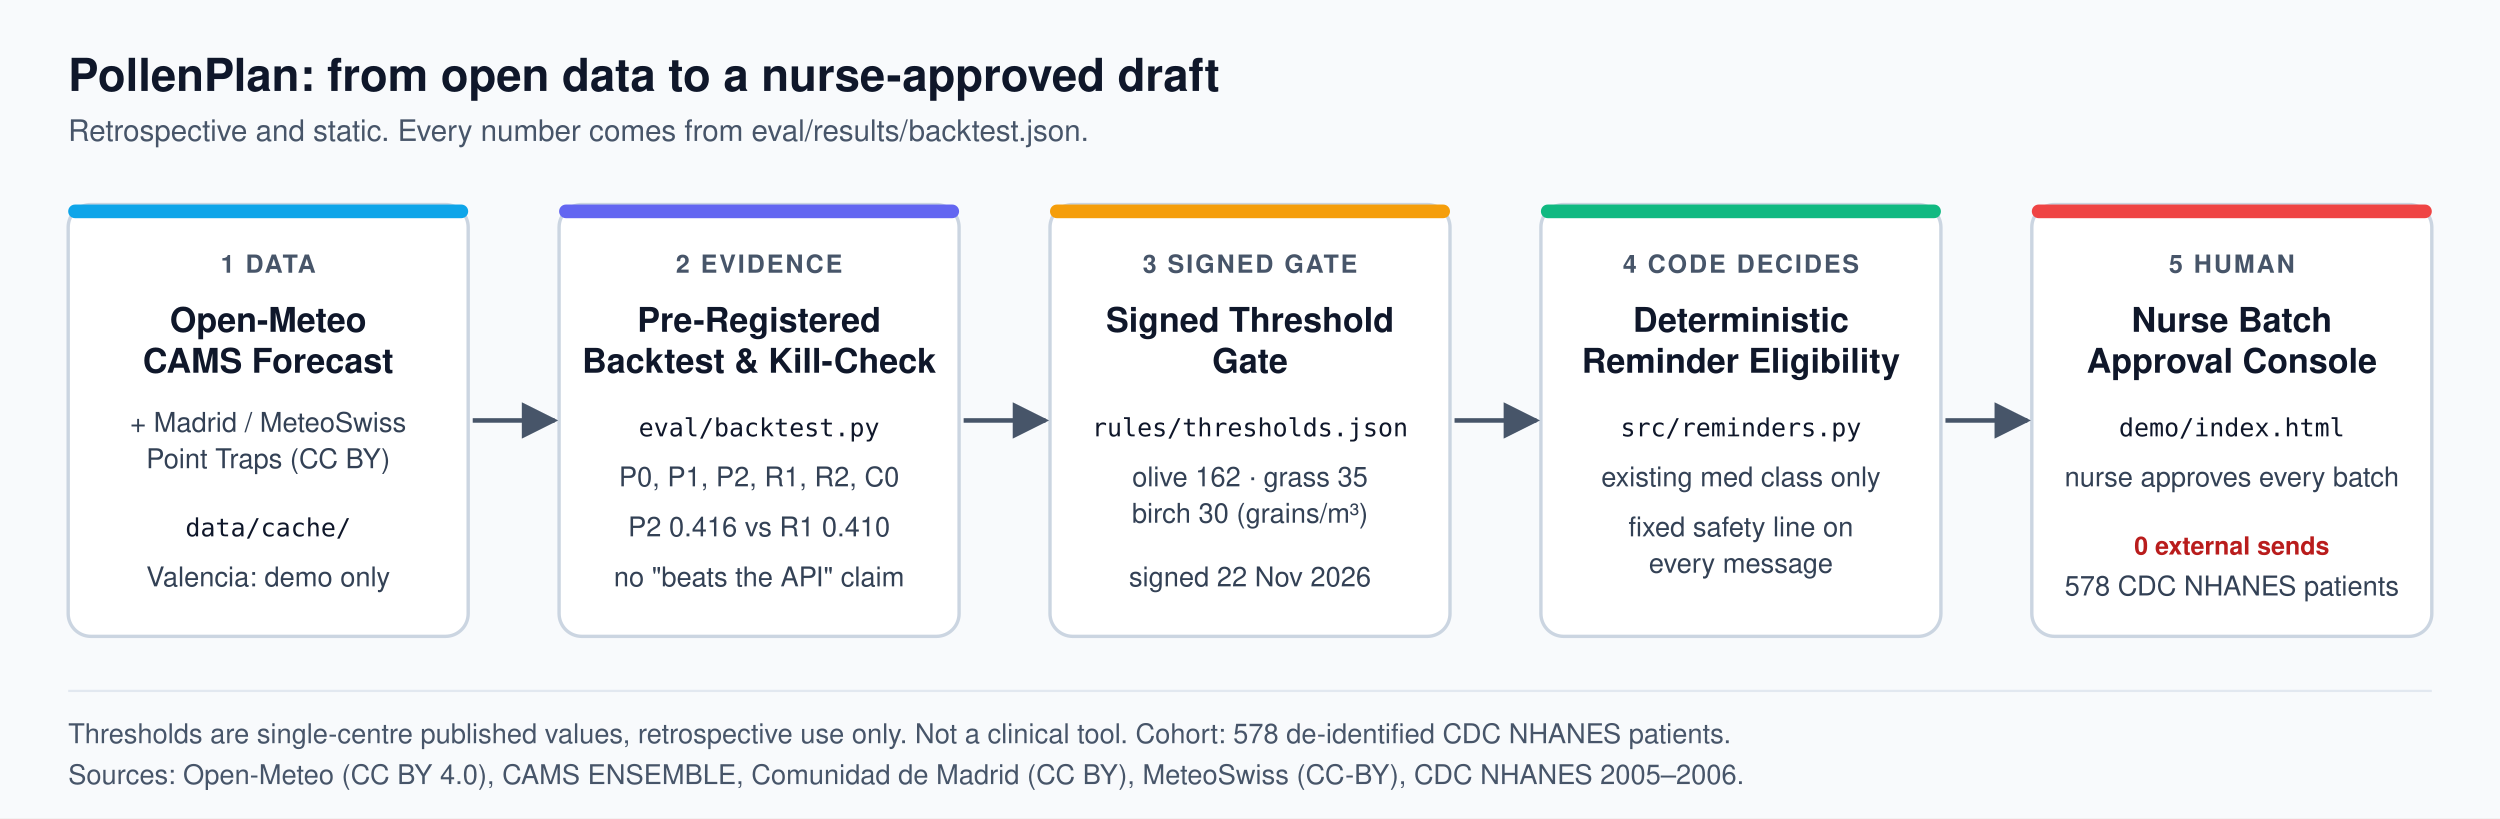
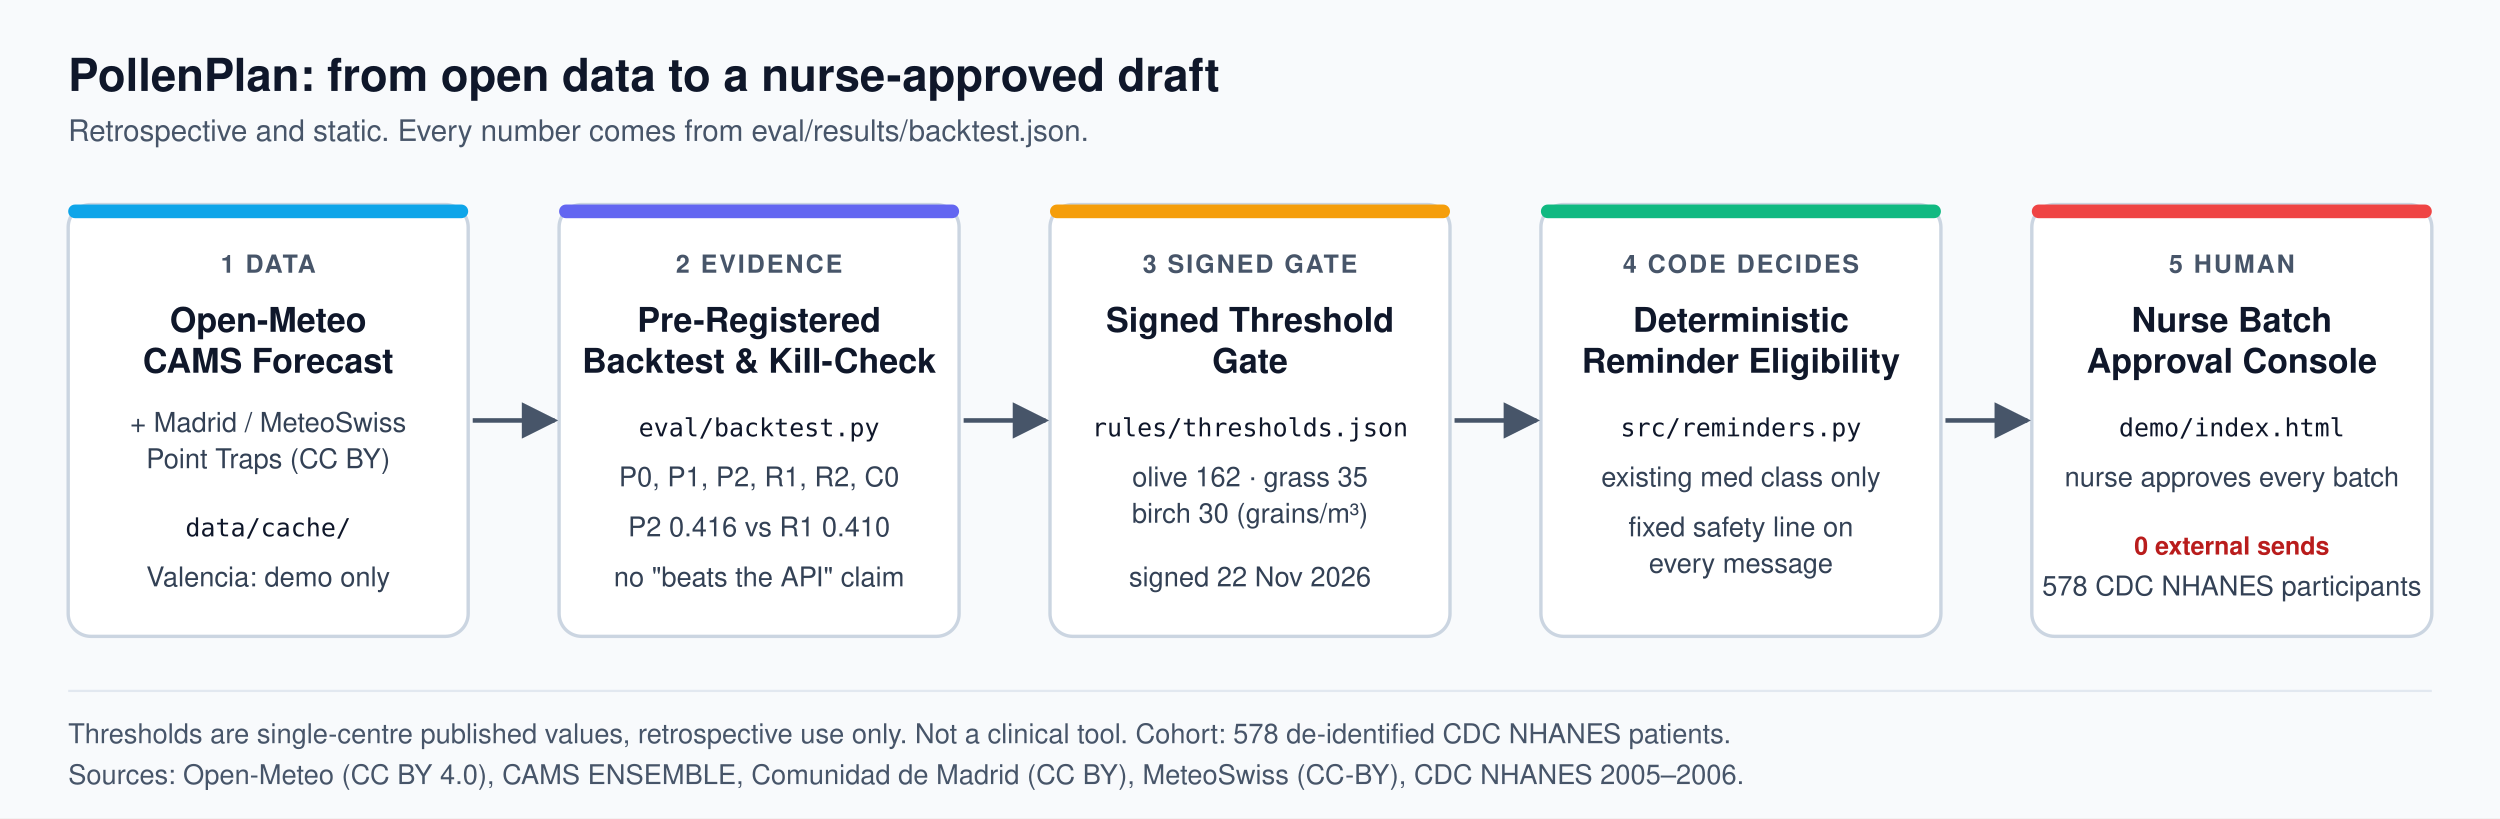
<svg xmlns="http://www.w3.org/2000/svg" width="1100" height="360" viewBox="0 0 1100 360" role="img" aria-labelledby="flow-title flow-desc">
  <defs>
    <marker id="arrow" viewBox="0 0 10 10" refX="9" refY="5" markerWidth="8" markerHeight="8" orient="auto-start-reverse">
      <path d="M0,0 L10,5 L0,10 z" fill="#475569" />
    </marker>
    <style>
      text { font-family: -apple-system, BlinkMacSystemFont, "Segoe UI", Helvetica, Arial, sans-serif; fill: #0f172a; }
      .mono { font-family: ui-monospace, SFMono-Regular, Menlo, Consolas, monospace; }
      .step { font-size: 11px; font-weight: 700; letter-spacing: 0.08em; fill: #475569; }
      .head { font-size: 15px; font-weight: 700; }
      .body { font-size: 12px; fill: #334155; }
      .path { font-size: 11px; fill: #0f172a; }
      .tag  { font-size: 11px; font-weight: 600; }
      .box  { fill: #ffffff; stroke: #cbd5e1; stroke-width: 1.5; }
    </style>
  </defs>
  <rect width="1100" height="360" fill="#f8fafc" />
  <text x="30" y="40" font-size="20" font-weight="700">PollenPlan: from open data to a nurse-approved draft</text>
  <text x="30" y="62" font-size="13" fill="#475569" style="fill:#475569">Retrospective and static. Every number comes from eval/results/backtest.json.</text>
  <rect class="box" x="30" y="90" width="176" height="190" rx="10" />
  <rect x="30" y="90" width="176" height="6" rx="3" fill="#0ea5e9" />
  <text class="step" x="118" y="120" text-anchor="middle">1  DATA</text>
  <text class="head" x="118" y="146" text-anchor="middle">Open-Meteo</text>
  <text class="head" x="118" y="164" text-anchor="middle">CAMS Forecast</text>
  <text class="body" x="118" y="190" text-anchor="middle">+ Madrid / MeteoSwiss</text>
  <text class="body" x="118" y="206" text-anchor="middle">Point Traps (CC BY)</text>
  <text class="path mono" x="118" y="236" text-anchor="middle">data/cache/</text>
  <text class="body" x="118" y="258" text-anchor="middle">Valencia: demo only</text>
  <rect class="box" x="246" y="90" width="176" height="190" rx="10" />
  <rect x="246" y="90" width="176" height="6" rx="3" fill="#6366f1" />
  <text class="step" x="334" y="120" text-anchor="middle">2  EVIDENCE</text>
  <text class="head" x="334" y="146" text-anchor="middle">Pre-Registered</text>
  <text class="head" x="334" y="164" text-anchor="middle">Backtest &amp; Kill-Check</text>
  <text class="path mono" x="334" y="192" text-anchor="middle">eval/backtest.py</text>
  <text class="body" x="334" y="214" text-anchor="middle">P0, P1, P2, R1, R2, C0</text>
  <text class="body" x="334" y="236" text-anchor="middle">P2 0.416 vs R1 0.410</text>
  <text class="body" x="334" y="258" text-anchor="middle">no "beats the API" claim</text>
  <rect class="box" x="462" y="90" width="176" height="190" rx="10" />
  <rect x="462" y="90" width="176" height="6" rx="3" fill="#f59e0b" />
  <text class="step" x="550" y="120" text-anchor="middle">3  SIGNED GATE</text>
  <text class="head" x="550" y="146" text-anchor="middle">Signed Threshold</text>
  <text class="head" x="550" y="164" text-anchor="middle">Gate</text>
  <text class="path mono" x="550" y="192" text-anchor="middle">rules/thresholds.json</text>
  <text class="body" x="550" y="214" text-anchor="middle">olive 162 · grass 35</text>
  <text class="body" x="550" y="230" text-anchor="middle">birch 30 (grains/m³)</text>
  <text class="body" x="550" y="258" text-anchor="middle">signed 22 Nov 2026</text>
  <rect class="box" x="678" y="90" width="176" height="190" rx="10" />
  <rect x="678" y="90" width="176" height="6" rx="3" fill="#10b981" />
  <text class="step" x="766" y="120" text-anchor="middle">4  CODE DECIDES</text>
  <text class="head" x="766" y="146" text-anchor="middle">Deterministic</text>
  <text class="head" x="766" y="164" text-anchor="middle">Reminder Eligibility</text>
  <text class="path mono" x="766" y="192" text-anchor="middle">src/reminders.py</text>
  <text class="body" x="766" y="214" text-anchor="middle">existing med class only</text>
  <text class="body" x="766" y="236" text-anchor="middle">fixed safety line on</text>
  <text class="body" x="766" y="252" text-anchor="middle">every message</text>
  <rect class="box" x="894" y="90" width="176" height="190" rx="10" />
  <rect x="894" y="90" width="176" height="6" rx="3" fill="#ef4444" />
  <text class="step" x="982" y="120" text-anchor="middle">5  HUMAN</text>
  <text class="head" x="982" y="146" text-anchor="middle">Nurse Batch</text>
  <text class="head" x="982" y="164" text-anchor="middle">Approval Console</text>
  <text class="path mono" x="982" y="192" text-anchor="middle">demo/index.html</text>
  <text class="body" x="982" y="214" text-anchor="middle">nurse approves every batch</text>
  <text class="tag" x="982" y="244" text-anchor="middle" style="fill:#b91c1c">0 external sends</text>
-   <text class="body" x="982" y="262" text-anchor="middle">578 CDC NHANES patients</text>
+   <text class="body" x="982" y="262" text-anchor="middle">578 CDC NHANES participants</text>
  <line x1="208" y1="185" x2="244" y2="185" stroke="#475569" stroke-width="2" marker-end="url(#arrow)" />
  <line x1="424" y1="185" x2="460" y2="185" stroke="#475569" stroke-width="2" marker-end="url(#arrow)" />
  <line x1="640" y1="185" x2="676" y2="185" stroke="#475569" stroke-width="2" marker-end="url(#arrow)" />
  <line x1="856" y1="185" x2="892" y2="185" stroke="#475569" stroke-width="2" marker-end="url(#arrow)" />
  <line x1="30" y1="304" x2="1070" y2="304" stroke="#e2e8f0" stroke-width="1" />
  <text x="30" y="327" font-size="12" style="fill:#475569">Thresholds are single-centre published values, retrospective use only. Not a clinical tool. Cohort: 578 de-identified CDC NHANES patients.</text>
  <text x="30" y="345" font-size="12" style="fill:#475569">Sources: Open-Meteo (CC BY 4.0), CAMS ENSEMBLE, Comunidad de Madrid (CC BY), MeteoSwiss (CC-BY), CDC NHANES 2005–2006.</text>
</svg>
